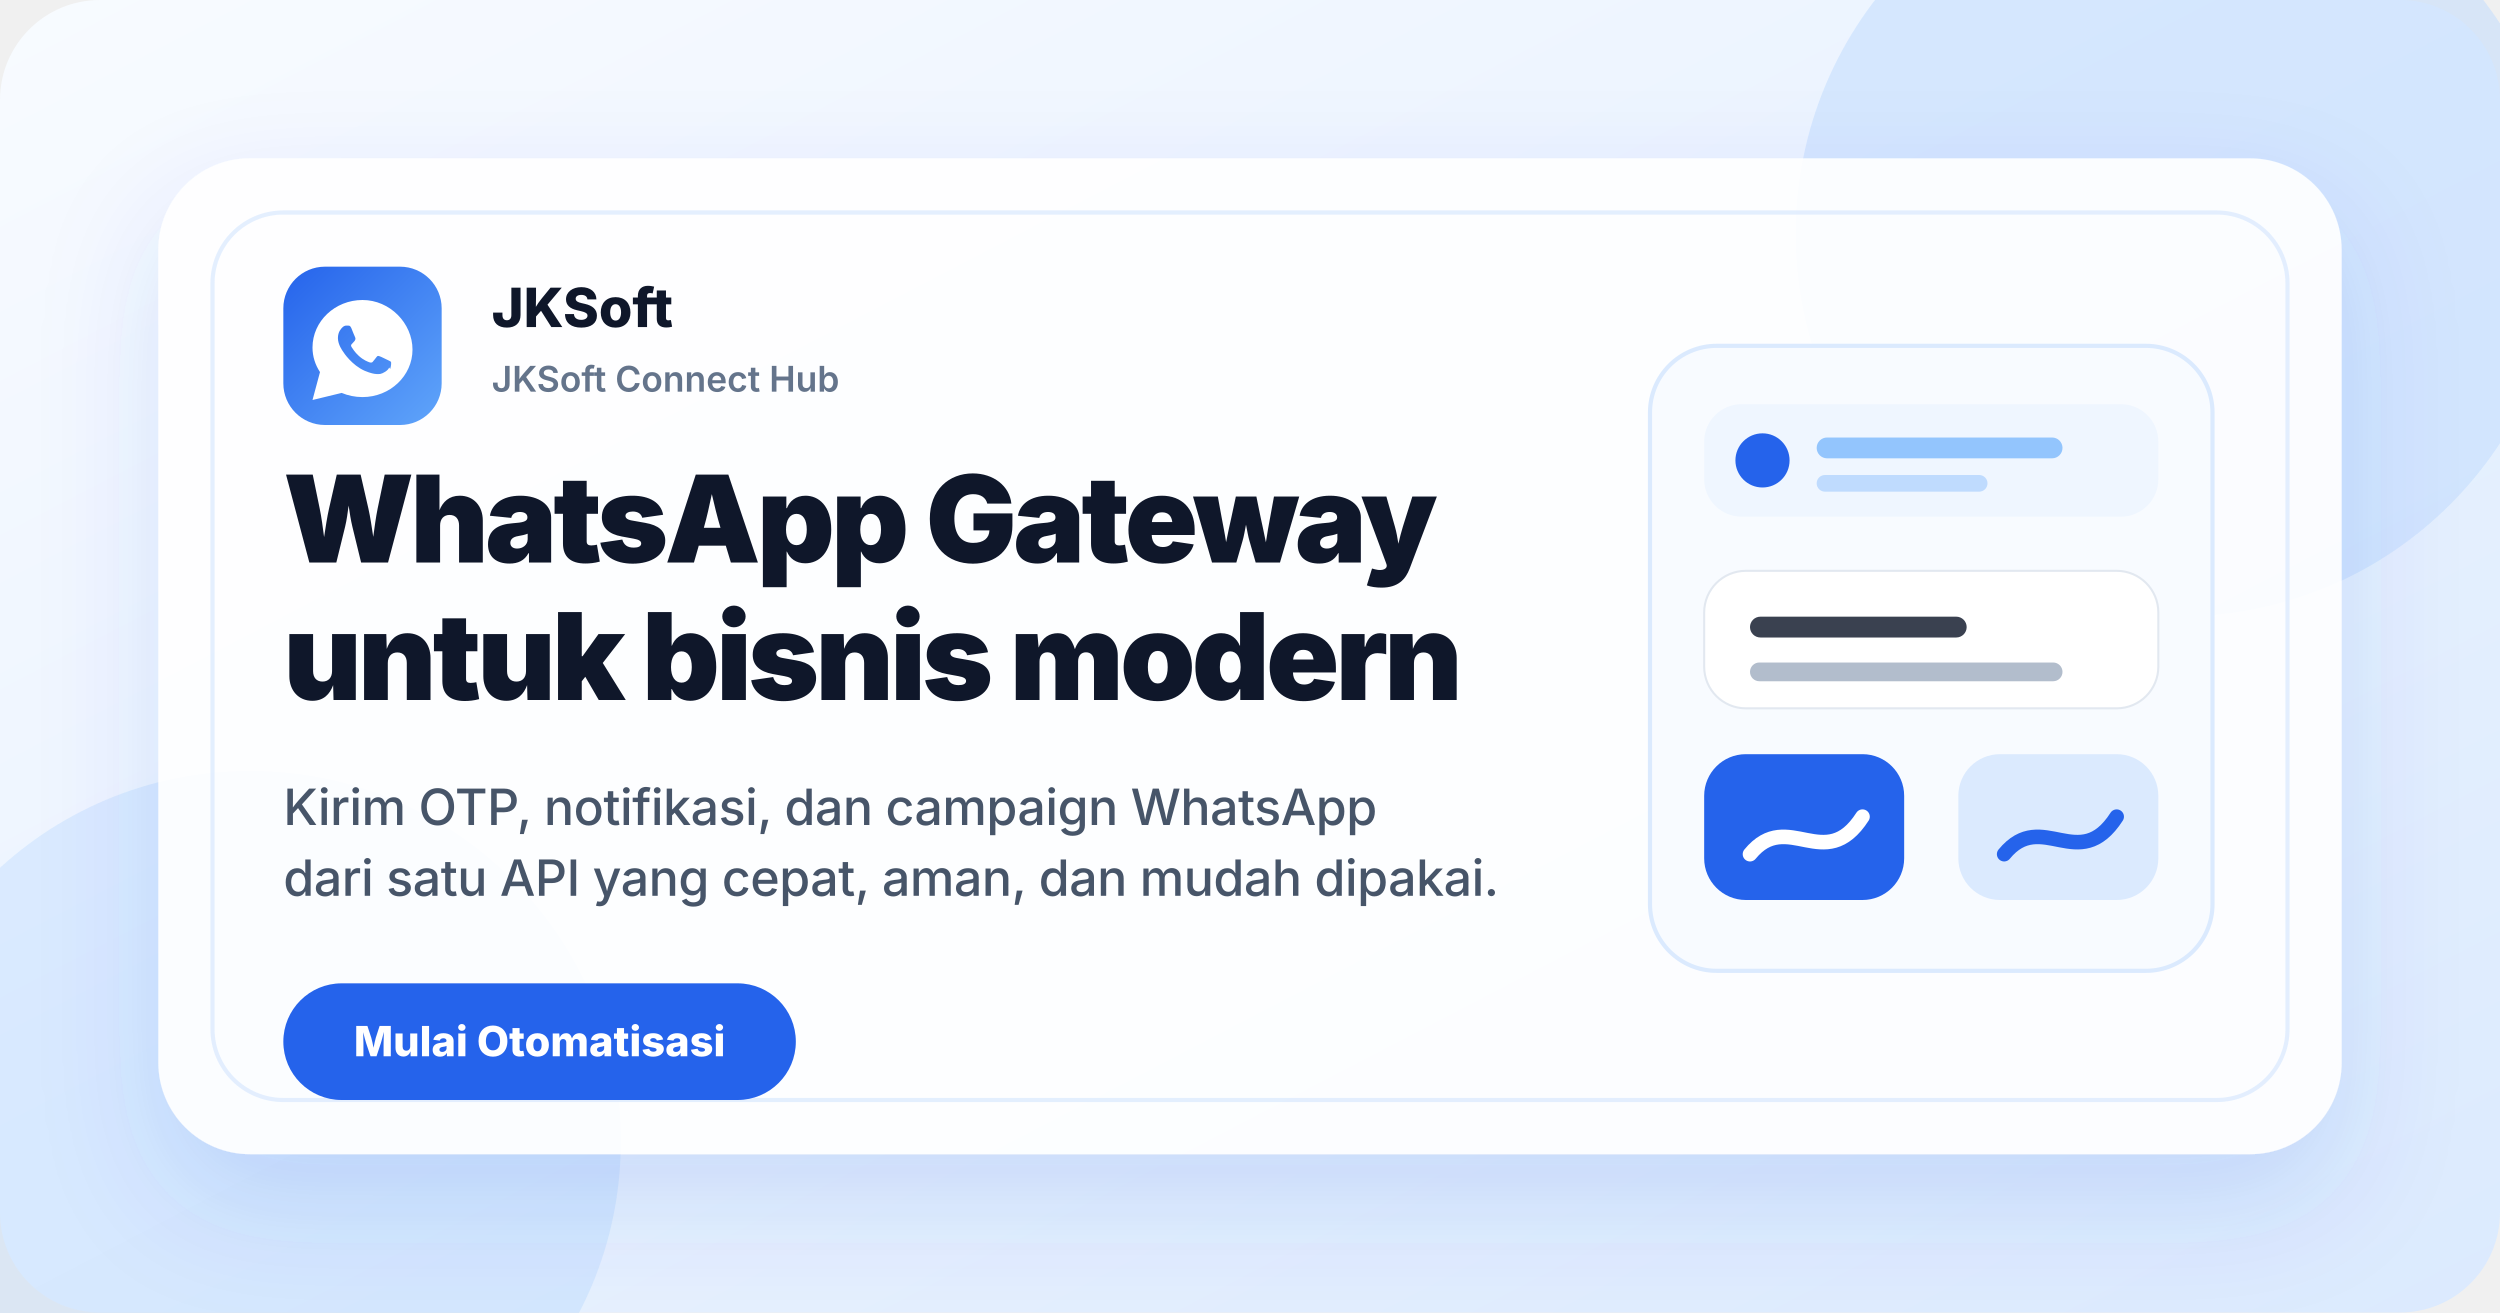
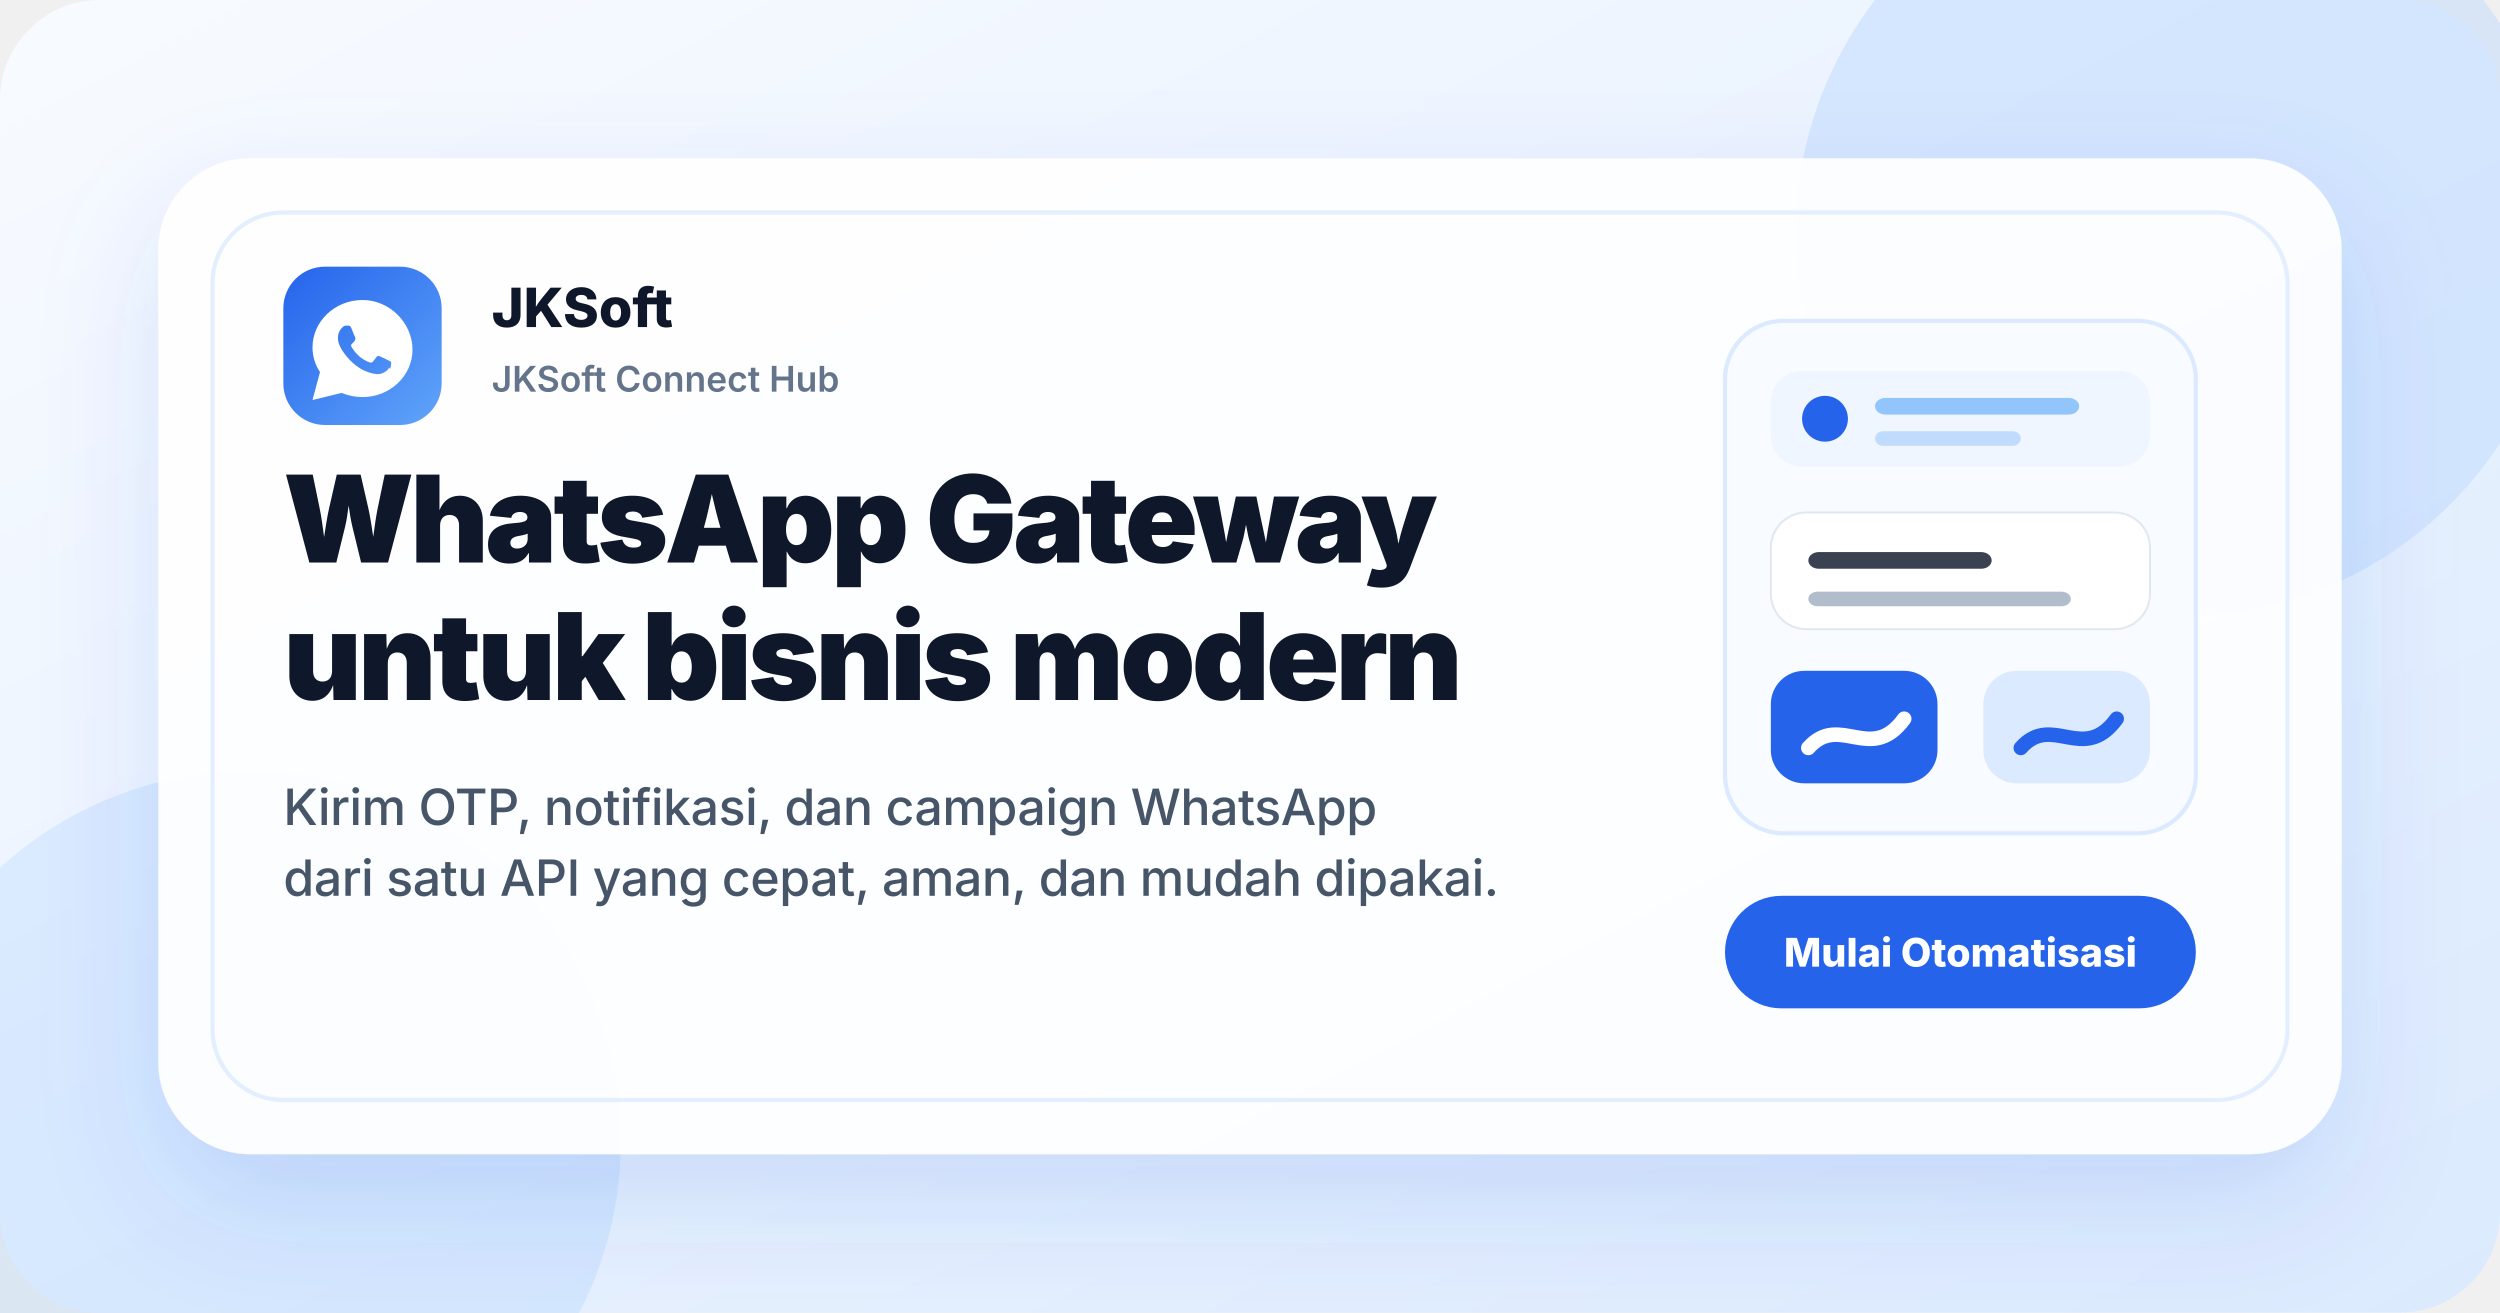
<svg xmlns="http://www.w3.org/2000/svg" viewBox="0 0 1200 630" role="img" aria-label="JKSoft Home Open Graph image">
  <defs>
    <linearGradient id="bg" x1="0" y1="0" x2="1" y2="1">
      <stop offset="0" stop-color="#f8fbff" />
      <stop offset="1" stop-color="#dbeafe" />
    </linearGradient>
    <linearGradient id="brand" x1="0" y1="0" x2="1" y2="1">
      <stop offset="0" stop-color="#2563eb" />
      <stop offset="1" stop-color="#60a5fa" />
    </linearGradient>
    <filter id="softShadow" x="-20%" y="-20%" width="140%" height="140%">
      <feDropShadow dx="0" dy="24" stdDeviation="28" flood-color="#1d4ed8" flood-opacity="0.14" />
    </filter>
  </defs>
  <rect width="1200" height="630" rx="48" fill="url(#bg)" />
  <circle cx="1046" cy="112" r="184" fill="#bfdbfe" opacity="0.52" />
  <circle cx="120" cy="548" r="178" fill="#93c5fd" opacity="0.22" />
  <rect x="76" y="76" width="1048" height="478" rx="44" fill="#ffffff" opacity="0.9" filter="url(#softShadow)" />
  <rect x="102" y="102" width="996" height="426" rx="34" fill="none" stroke="#dbeafe" stroke-width="2" opacity="0.75" />
  <g transform="translate(136 128)">
    <rect width="76" height="76" rx="20" fill="url(#brand)" />
    <path fill="#fff" d="M38 16c-13.2 0-24 10.2-24 22.8 0 4.3 1.3 8.3 3.6 11.8L14 64l14-3.4c3.1 1.3 6.5 2 10 2 13.2 0 24-10.2 24-22.8S51.2 16 38 16Zm12.8 32.4c-.5 1.5-3.1 2.9-4.3 3.1-1.1.1-2.4.1-3.9-.3-.9-.2-2-.6-3.5-1.2-6.2-2.7-10.2-8.8-10.4-9.2-.3-.4-2.5-3.4-2.5-6.5s1.6-4.6 2.2-5.2c.5-.5 1.2-.8 1.6-.8h1.2c.4 0 .9 0 1.4 1.1.5 1.2 1.7 4.3 1.9 4.6.1.3.2.6 0 1.1s-.3.6-.6.9l-1 1.1c-.3.3-.6.6-.2 1.4.4.6 1.6 2.6 3.5 4.3 2.4 2.2 4.4 2.8 5.1 3.1.6.2 1.1.2 1.5-.1.4-.5 1.6-1.9 2-2.5.4-.6.8-.5 1.4-.3.5.1 3.6 1.7 4.3 2 .6.3 1.1.5 1.2.8.1.3.1 1.7-.4 3.3Z" />
    <text x="100" y="29" fill="#0f172a" font-family="Inter, Arial, Helvetica, sans-serif" font-size="26" font-weight="800">JKSoft</text>
    <text x="100" y="60" fill="#64748b" font-family="Inter, Arial, Helvetica, sans-serif" font-size="17" font-weight="600">JKSoft Connect Hub</text>
  </g>
  <g transform="translate(136 270)">
    <text fill="#0f172a" font-family="Inter, Arial, Helvetica, sans-serif" font-size="58" font-weight="900" letter-spacing="-1.8">
      <tspan x="0" y="0">WhatsApp Gateway</tspan>
      <tspan x="0" y="66">untuk bisnis modern</tspan>
    </text>
    <text fill="#475569" font-family="Inter, Arial, Helvetica, sans-serif" font-size="24" font-weight="500" letter-spacing="-0.2">
      <tspan x="0" y="126">Kirim OTP, notifikasi, dan campaign WhatsApp</tspan>
      <tspan x="0" y="160">dari satu API yang cepat, aman, dan mudah dipakai.</tspan>
    </text>
-     <rect x="0" y="202" width="246" height="56" rx="28" fill="#2563eb" />
-     <text x="123" y="237" fill="#ffffff" font-family="Inter, Arial, Helvetica, sans-serif" font-size="20" font-weight="800" text-anchor="middle">Mulai Otomatisasi</text>
  </g>
-   <g transform="translate(792 166)">
-     <rect width="270" height="300" rx="32" fill="#f8fbff" stroke="#dbeafe" stroke-width="2" />
-     <rect x="26" y="28" width="218" height="54" rx="18" fill="#eff6ff" />
-     <circle cx="54" cy="55" r="13" fill="#2563eb" />
-     <rect x="80" y="44" width="118" height="10" rx="5" fill="#93c5fd" />
-     <rect x="80" y="62" width="82" height="8" rx="4" fill="#bfdbfe" />
-     <rect x="26" y="108" width="218" height="66" rx="20" fill="#ffffff" stroke="#e2e8f0" />
-     <rect x="48" y="130" width="104" height="10" rx="5" fill="#0f172a" opacity="0.82" />
-     <rect x="48" y="152" width="150" height="9" rx="4.5" fill="#94a3b8" opacity="0.72" />
-     <rect x="26" y="196" width="96" height="70" rx="20" fill="#2563eb" />
-     <rect x="148" y="196" width="96" height="70" rx="20" fill="#dbeafe" />
-     <path d="M48 244c18-22 36 10 54-18" fill="none" stroke="#ffffff" stroke-width="7" stroke-linecap="round" />
-     <path d="M170 244c18-22 36 10 54-18" fill="none" stroke="#2563eb" stroke-width="7" stroke-linecap="round" />
+   <g transform="translate(828 154)">
+     <rect width="226" height="246" rx="28" fill="#f8fbff" stroke="#dbeafe" stroke-width="2" />
+     <rect x="22" y="24" width="182" height="46" rx="15" fill="#eff6ff" />
+     <circle cx="48" cy="47" r="11" fill="#2563eb" />
+     <rect x="72" y="37" width="98" height="8" rx="5" fill="#93c5fd" />
+     <rect x="72" y="53" width="70" height="7" rx="4" fill="#bfdbfe" />
+     <rect x="22" y="92" width="182" height="56" rx="17" fill="#ffffff" stroke="#e2e8f0" />
+     <rect x="40" y="111" width="88" height="8" rx="5" fill="#0f172a" opacity="0.82" />
+     <rect x="40" y="130" width="126" height="7" rx="4.5" fill="#94a3b8" opacity="0.72" />
+     <rect x="22" y="168" width="80" height="54" rx="16" fill="#2563eb" />
+     <rect x="124" y="168" width="80" height="54" rx="16" fill="#dbeafe" />
+     <path d="M40 205c15-17 30 8 46-14" fill="none" stroke="#ffffff" stroke-width="7" stroke-linecap="round" />
+     <path d="M142 205c15-17 30 8 46-14" fill="none" stroke="#2563eb" stroke-width="7" stroke-linecap="round" />
+   </g>
+   <g transform="translate(828 430)">
+     <rect width="226" height="54" rx="27" fill="#2563eb" />
+     <text x="113" y="34" fill="#ffffff" font-family="Inter, Arial, Helvetica, sans-serif" font-size="19" font-weight="800" text-anchor="middle">Mulai Otomatisasi</text>
  </g>
</svg>
